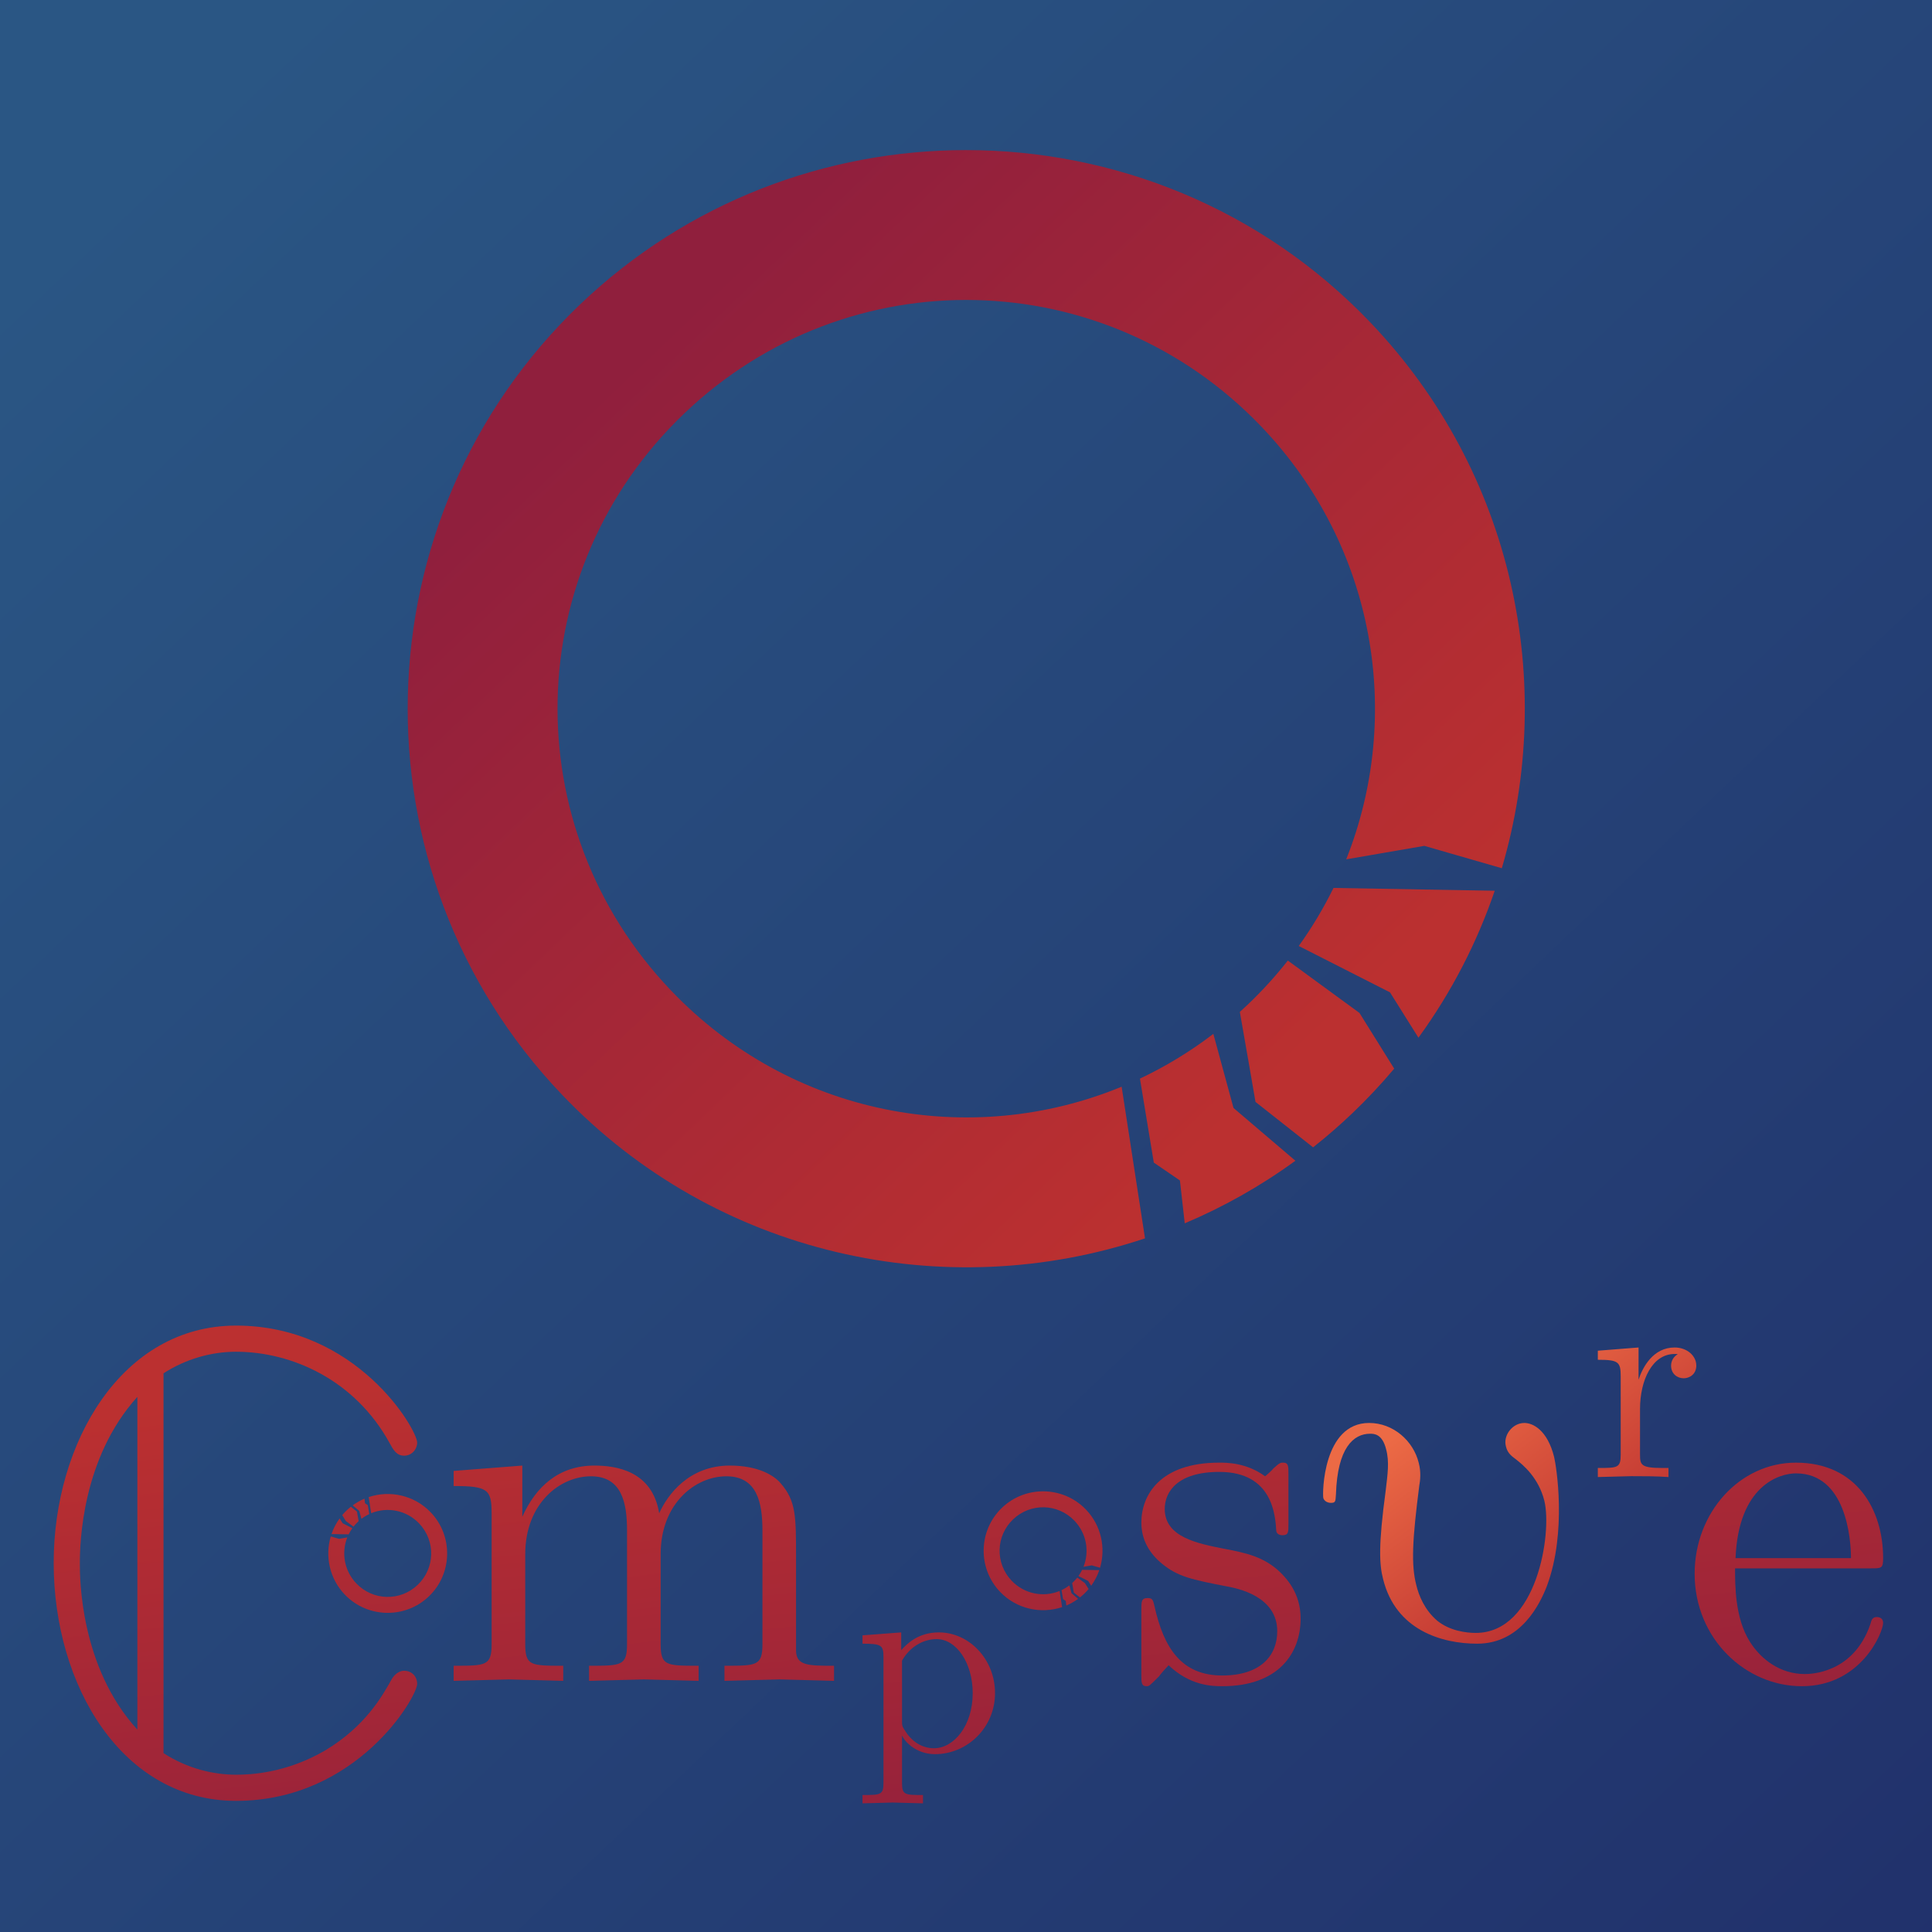
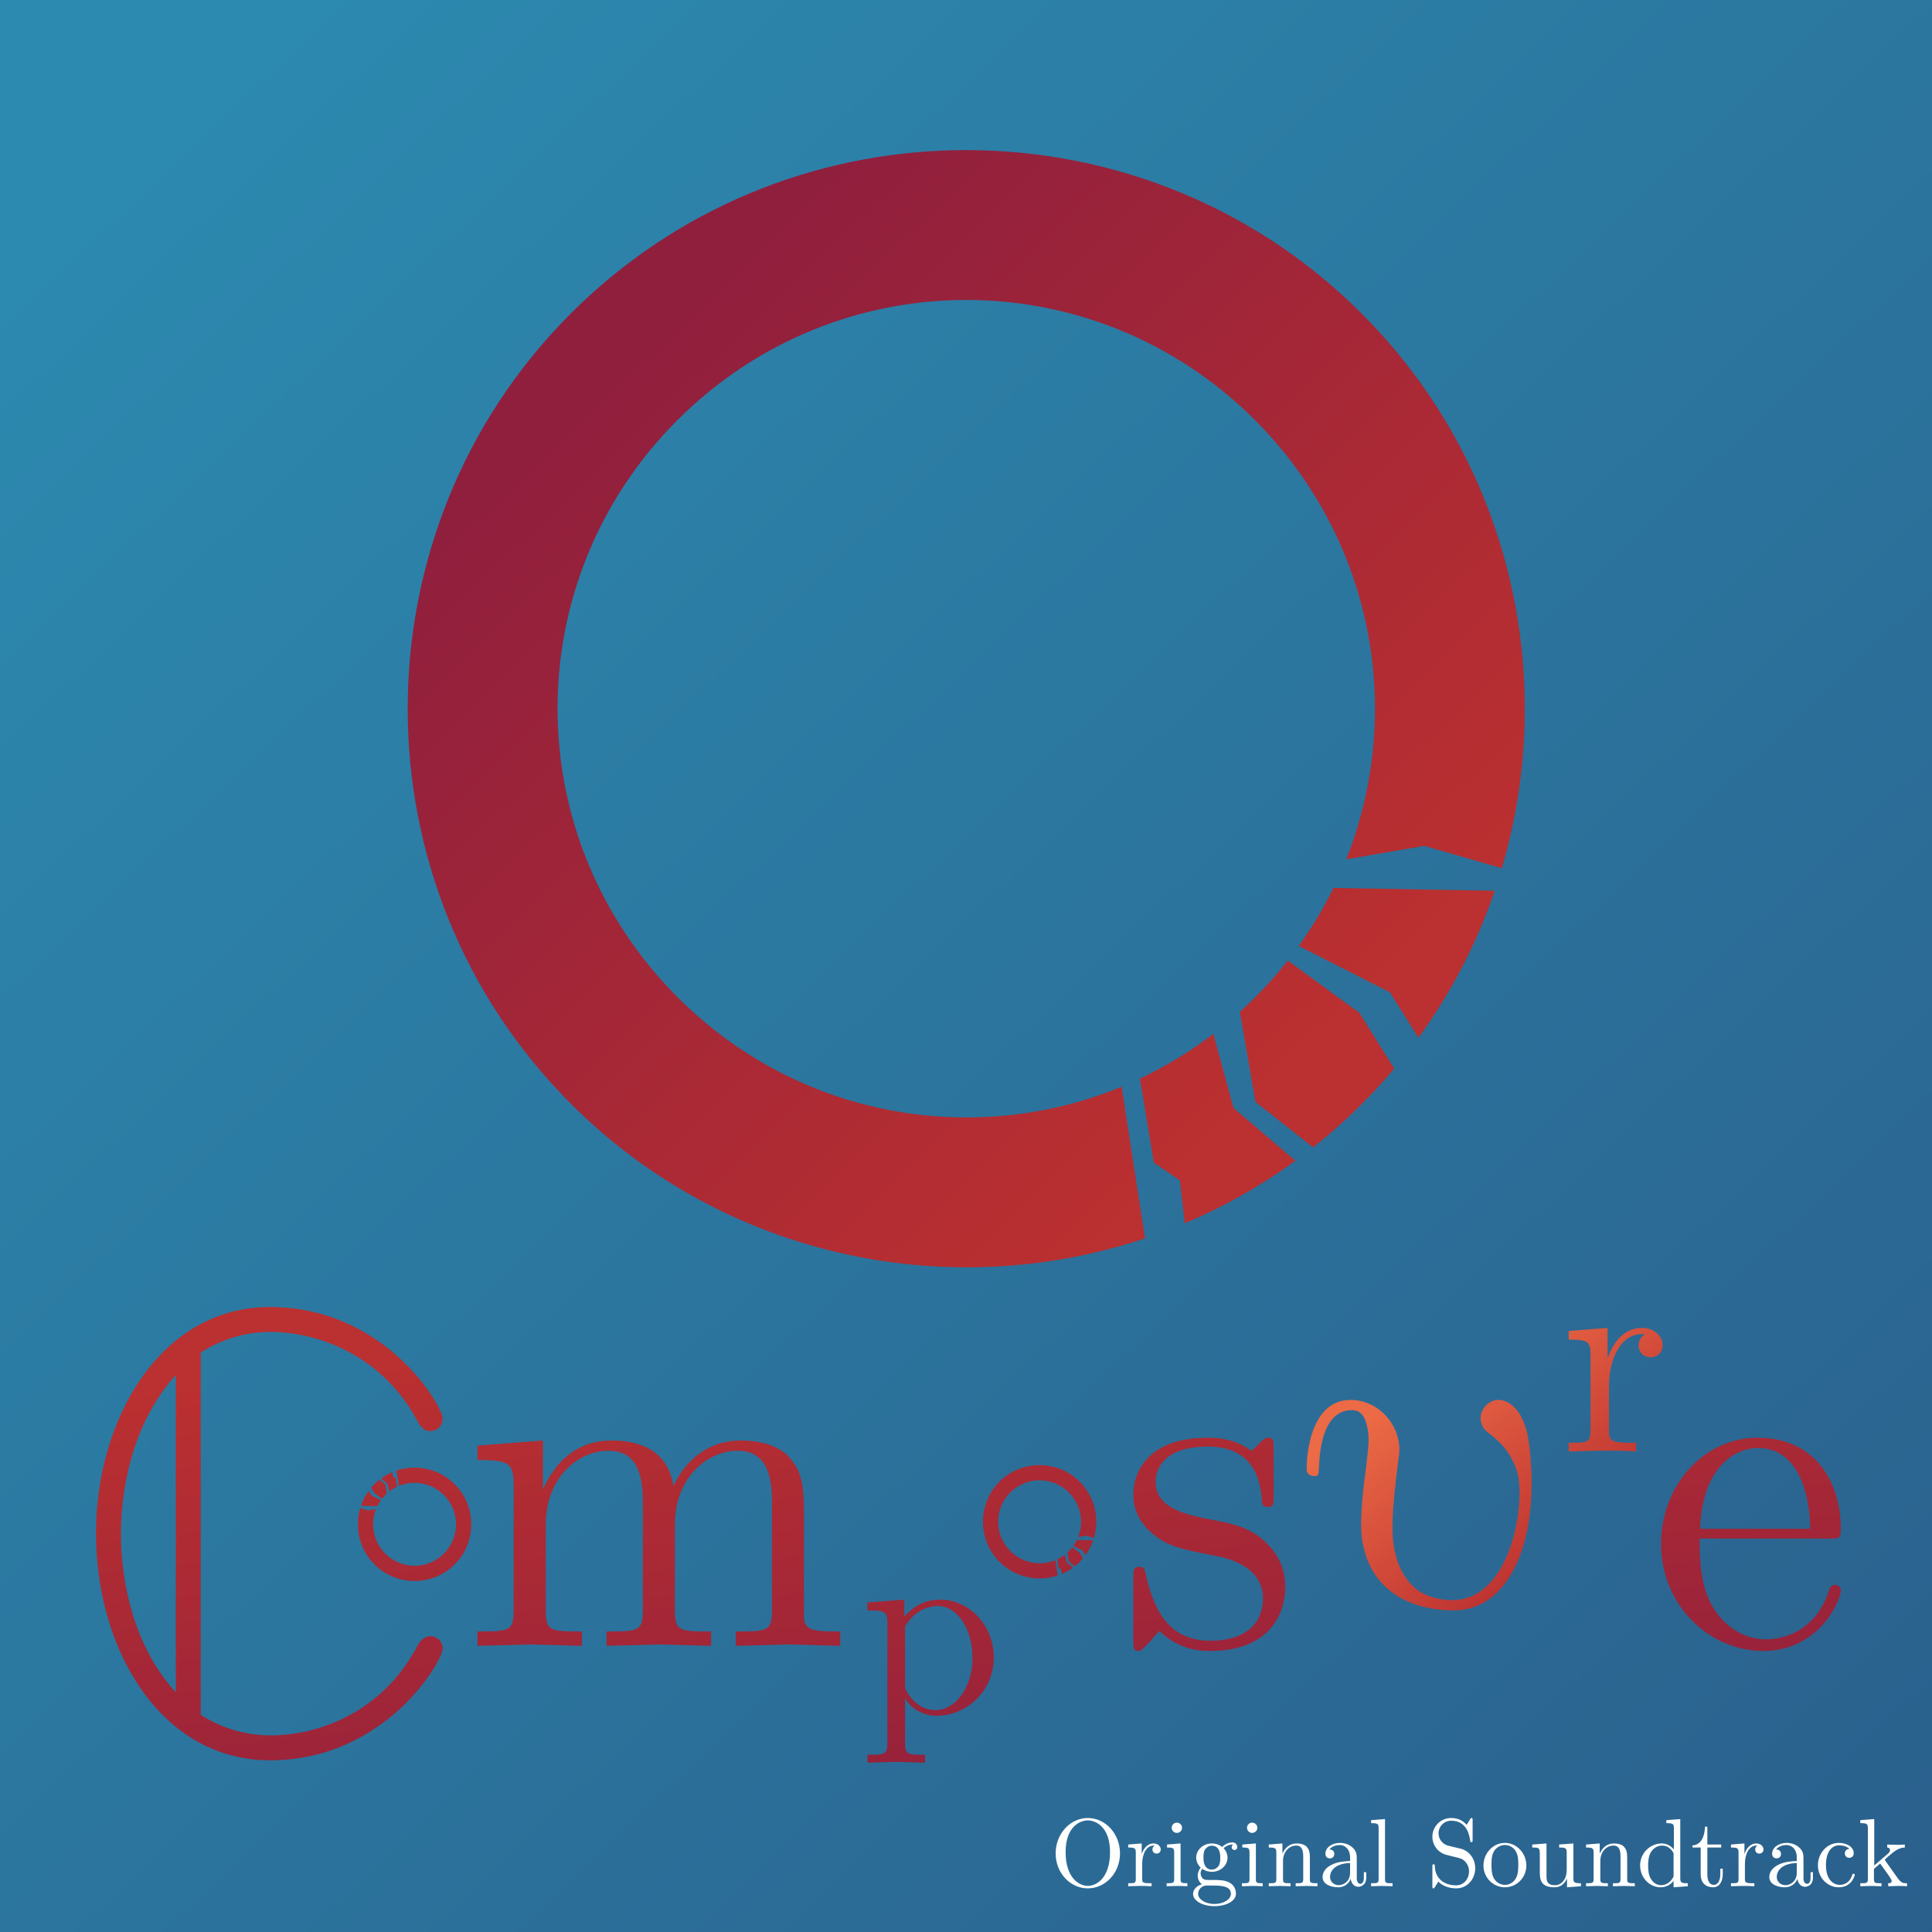
<svg xmlns="http://www.w3.org/2000/svg" xmlns:xlink="http://www.w3.org/1999/xlink" width="3000" height="3000" viewBox="0 0 793.75 793.75" version="1.1" id="svg5">
  <defs id="defs2">
    <linearGradient id="linearGradient995">
      <stop style="stop-color:#901f3d;stop-opacity:1;" offset="0" id="stop1165" />
      <stop style="stop-color:#bb3030;stop-opacity:1;" offset="1" id="stop1167" />
    </linearGradient>
    <linearGradient xlink:href="#linearGradient995" id="linearGradient997" x1="2.074" y1="4.77" x2="8.489" y2="4.77" gradientUnits="userSpaceOnUse" gradientTransform="matrix(42.77836,44.80986,-44.80986,42.77836,384.8326,-149.5552)" />
    <linearGradient id="linearGradient995-1">
-       <stop style="stop-color:#1f2966;stop-opacity:1;" offset="0" id="stop991" />
-       <stop style="stop-color:#2a5684;stop-opacity:1;" offset="1" id="stop993" />
+       <stop style="stop-color:#2a5684;stop-opacity:1;" offset="0" id="stop991" />
+       <stop style="stop-color:#2c89af;stop-opacity:1;" offset="1" id="stop993" />
    </linearGradient>
    <linearGradient xlink:href="#linearGradient995-1" id="linearGradient1163" x1="929.882" y1="989.549" x2="54.934" y2="66.393" gradientUnits="userSpaceOnUse" />
    <linearGradient xlink:href="#linearGradient1134" id="linearGradient1748" x1="34.058" y1="3.619" x2="37.298" y2="7.818" gradientUnits="userSpaceOnUse" />
    <linearGradient id="linearGradient1134">
      <stop style="stop-color:#ec6a45;stop-opacity:1;" offset="0" id="stop1130" />
      <stop style="stop-color:#bb3030;stop-opacity:1;" offset="1" id="stop1132" />
    </linearGradient>
    <linearGradient xlink:href="#linearGradient1424" id="linearGradient1353" gradientUnits="userSpaceOnUse" gradientTransform="matrix(-4.551057,-4.767182,4.767182,-4.551057,160.5861,692.51)" x1="-5.403" y1="35.972" x2="-33.556" y2="14.355" />
    <linearGradient id="linearGradient1424">
      <stop style="stop-color:#bb3030;stop-opacity:1;" offset="0" id="stop1422" />
      <stop style="stop-color:#901f3d;stop-opacity:1;" offset="1" id="stop1420" />
    </linearGradient>
    <linearGradient xlink:href="#linearGradient1424" id="linearGradient997-3" x1="-12.124" y1="3.232" x2="16.029" y2="24.849" gradientUnits="userSpaceOnUse" gradientTransform="matrix(4.551057,4.767182,-4.767182,4.551057,427.2475,597.6438)" />
    <linearGradient xlink:href="#linearGradient1424" id="linearGradient1472" gradientUnits="userSpaceOnUse" x1="34.248" y1="10.614" x2="35.574" y2="22.915" gradientTransform="matrix(18.90785,0,0,18.90785,-290.8918,353.8717)" />
    <linearGradient xlink:href="#linearGradient1424" id="linearGradient1470" gradientUnits="userSpaceOnUse" x1="35.126" y1="10.614" x2="36.452" y2="22.915" gradientTransform="matrix(18.90785,0,0,18.90785,-307.4866,353.8717)" />
    <linearGradient xlink:href="#linearGradient1424" id="linearGradient1468" gradientUnits="userSpaceOnUse" x1="28.319" y1="1.685" x2="30.722" y2="23.975" gradientTransform="matrix(10.43439,0,0,10.43439,61.17072,536.982)" />
    <linearGradient xlink:href="#linearGradient1424" id="linearGradient1466" gradientUnits="userSpaceOnUse" x1="28.331" y1="10.614" x2="29.657" y2="22.915" gradientTransform="matrix(18.90785,0,0,18.90785,-179.0121,353.8717)" />
    <linearGradient xlink:href="#linearGradient1424" id="linearGradient1464" gradientUnits="userSpaceOnUse" x1="22.18" y1="10.838" x2="23.168" y2="20.003" gradientTransform="matrix(25.3782,0,0,25.3782,-206.2241,279.5136)" />
    <linearGradient xlink:href="#linearGradient1134" id="linearGradient2448" gradientUnits="userSpaceOnUse" x1="34.058" y1="3.619" x2="37.298" y2="7.818" />
    <linearGradient xlink:href="#linearGradient1134" id="linearGradient2450" gradientUnits="userSpaceOnUse" x1="34.058" y1="3.619" x2="37.298" y2="7.818" />
  </defs>
  <g id="layer1">
    <rect style="fill:url(#linearGradient1163);stroke:#229443;stroke-width:0.794;stroke-linecap:round;stop-color:#000000;fill-opacity:1" id="rect601" width="797.546" height="797.546" x="-1.796" y="-1.249" />
    <path id="path358" style="color:#000000;fill:url(#linearGradient997);stroke-width:61.951;stroke-linecap:round" d="m 396.786,61.663 c -56.999,0.032 -114.09,21.049 -158.405,63.355 -91.49,87.343 -94.865,233.196 -7.523,324.686 63.393,66.403 157.653,86.465 239.561,59.066 l -9.604,-62.3 c -62.053,25.615 -135.814,12.128 -185.137,-39.537 -64.223,-67.273 -61.798,-172.873 5.476,-237.096 67.273,-64.223 172.904,-61.766 237.128,5.507 46.895,49.122 58.257,118.72 34.799,177.71 l 32.078,-5.538 31.854,9.188 C 639.552,280.288 621.826,194.09 563.069,132.542 518.033,85.368 457.465,61.629 396.788,61.664 Z M 547.861,364.803 c -4.039,8.24 -8.806,16.226 -14.278,23.85 l 37.489,19.048 11.685,18.632 c 13.62,-18.73 24.081,-39.111 31.342,-60.379 z m -18.76,29.837 c -4.913,6.243 -10.341,12.242 -16.263,17.896 -1.146,1.09 -2.292,2.15 -3.457,3.203 2.447,13.826 6.435,36.976 6.435,36.976 l 23.658,18.665 c 5.545,-4.386 10.955,-9.079 16.167,-14.054 6.121,-5.842 11.83,-11.947 17.16,-18.28 l -14.278,-22.89 z m -30.606,30.125 c -9.537,7.28 -19.653,13.419 -30.157,18.376 l 5.699,34.511 10.725,7.331 1.982,17.608 c 15.867,-6.696 31.128,-15.269 45.46,-25.707 l -25.419,-21.674 z" />
-     <g id="g2552" transform="translate(0,-7.408333)">
+     <g id="g2552" transform="matrix(0.9537456,0,0,0.9537456,18.40295,10.49358)">
      <path d="m 171.392,699.204 c 0,-2.954 -2.149,-5.372 -5.372,-5.372 -2.954,0 -4.835,2.954 -5.103,3.492 -3.76,6.715 -10.743,19.338 -27.396,29.276 -16.115,9.4 -30.887,9.938 -36.528,9.938 -9.132,0 -19.875,-2.417 -29.813,-8.863 V 571.627 c 9.132,-5.909 19.607,-8.863 29.813,-8.863 22.83,0 48.882,11.549 63.117,37.602 1.342,2.417 2.686,5.103 5.909,5.103 3.223,0 5.372,-2.686 5.372,-5.372 0,-5.372 -24.71,-48.077 -74.398,-48.077 -47.002,0 -74.935,48.077 -74.935,97.496 0,50.494 28.202,97.765 74.935,97.765 49.688,0 74.398,-42.705 74.398,-48.077 z M 56.438,718.005 C 32.802,692.221 32.802,655.425 32.802,649.785 c 0,-8.326 0.805,-43.242 23.636,-68.489 z" style="font-size:10.583px;line-height:1.25;font-family:'Latin Modern Math';-inkscape-font-specification:'Latin Modern Math';fill:url(#linearGradient1464);fill-opacity:1;stroke-width:6.715" id="path1340" />
      <path d="m 342.657,697.976 v -6.203 c -10.406,0 -15.408,0 -15.608,-6.003 v -38.221 c 0,-17.209 0,-23.413 -6.203,-30.616 -2.801,-3.402 -9.405,-7.404 -21.011,-7.404 -16.809,0 -25.614,12.006 -29.016,19.611 -2.802,-17.409 -17.609,-19.611 -26.614,-19.611 -14.608,0 -24.013,8.605 -29.616,21.011 v -21.011 l -28.215,2.201 v 6.203 c 14.008,0 15.608,1.401 15.608,11.206 v 53.629 c 0,9.005 -2.201,9.005 -15.608,9.005 v 6.203 l 22.612,-0.599 22.412,0.599 v -6.203 c -13.407,0 -15.608,0 -15.608,-9.005 V 645.948 c 0,-20.811 14.208,-32.017 27.015,-32.017 12.607,0 14.808,10.806 14.808,22.212 v 46.625 c 0,9.005 -2.201,9.005 -15.608,9.005 v 6.203 l 22.612,-0.599 22.412,0.599 v -6.203 c -13.407,0 -15.608,0 -15.608,-9.005 V 645.948 c 0,-20.811 14.208,-32.017 27.014,-32.017 12.607,0 14.808,10.806 14.808,22.212 v 46.625 c 0,9.005 -2.201,9.005 -15.608,9.005 v 6.203 l 22.612,-0.599 z" style="font-size:10.583px;line-height:1.25;font-family:'Latin Modern Math';-inkscape-font-specification:'Latin Modern Math';fill:url(#linearGradient1466);fill-opacity:1;stroke-width:5.003" id="path1342" />
      <path d="m 408.799,703.025 c 0,-14.025 -10.712,-24.957 -23.08,-24.957 -8.613,0 -13.252,4.859 -15.46,7.288 v -7.288 l -15.902,1.214 v 3.423 c 7.841,0 8.614,0.662 8.614,5.522 v 51.681 c 0,4.969 -1.216,4.969 -8.614,4.969 v 3.423 l 12.368,-0.331 12.479,0.331 v -3.423 c -7.399,0 -8.613,0 -8.613,-4.969 v -18.552 -0.995 c 0.552,1.766 5.19,7.73 13.583,7.73 13.141,0 24.626,-10.822 24.626,-25.068 z m -9.166,0 c 0,13.362 -7.73,22.638 -15.902,22.638 -4.417,0 -8.613,-2.209 -11.595,-6.736 -1.547,-2.319 -1.547,-2.429 -1.547,-4.638 v -24.626 c 3.203,-5.632 8.614,-8.835 14.246,-8.835 8.061,0 14.798,9.718 14.798,22.196 z" style="font-size:10.583px;line-height:1.25;font-family:'Latin Modern Math';-inkscape-font-specification:'Latin Modern Math';fill:url(#linearGradient1468);fill-opacity:1;stroke-width:2.761" id="path1344" />
      <path d="m 534.355,672.363 c 0,-10.606 -6.003,-16.609 -8.405,-19.01 -6.604,-6.404 -14.408,-8.004 -22.812,-9.605 -11.206,-2.201 -24.613,-4.803 -24.613,-16.409 0,-7.004 5.203,-15.208 22.412,-15.208 22.012,0 23.012,18.01 23.412,24.213 0.2,1.8 2.401,1.8 2.401,1.8 2.601,0 2.601,-1 2.601,-4.803 v -20.211 c 0,-3.402 0,-4.803 -2.201,-4.803 -1,0 -1.401,0 -4.002,2.401 -0.599,0.8 -2.601,2.602 -3.402,3.202 -7.604,-5.603 -15.808,-5.603 -18.81,-5.603 -24.413,0 -32.017,13.407 -32.017,24.613 0,7.004 3.202,12.607 8.605,17.009 6.403,5.203 12.006,6.404 26.414,9.205 4.402,0.8 20.811,4.002 20.811,18.41 0,10.205 -7.004,18.21 -22.612,18.21 -16.809,0 -24.013,-11.406 -27.815,-28.415 -0.599,-2.602 -0.8,-3.402 -2.802,-3.402 -2.601,0 -2.601,1.401 -2.601,5.003 v 26.414 c 0,3.402 0,4.803 2.201,4.803 1,0 1.201,-0.2 5.003,-4.002 0.401,-0.401 0.401,-0.8 4.002,-4.602 8.805,8.405 17.81,8.605 22.012,8.605 23.012,0 32.217,-13.407 32.217,-27.815 z" style="font-size:10.583px;line-height:1.25;font-family:'Latin Modern Math';-inkscape-font-specification:'Latin Modern Math';fill:url(#linearGradient1470);fill-opacity:1;stroke-width:5.003" id="path1346" />
      <path d="m 773.67,674.164 c 0,-2.001 -1.601,-2.401 -2.602,-2.401 -1.8,0 -2.201,1.201 -2.601,2.802 -7.004,20.611 -25.013,20.611 -27.014,20.611 -10.005,0 -18.01,-6.003 -22.612,-13.407 -6.003,-9.605 -6.003,-22.812 -6.003,-30.016 h 55.83 c 4.402,0 5.003,0 5.003,-4.202 0,-19.811 -10.806,-39.221 -35.819,-39.221 -23.213,0 -41.622,20.611 -41.622,45.625 0,26.814 21.011,46.225 44.024,46.225 24.413,0 33.418,-22.212 33.418,-26.014 z m -13.207,-26.614 h -47.425 c 1.201,-29.816 18.01,-34.819 24.813,-34.819 20.611,0 22.612,27.014 22.612,34.819 z" style="font-size:10.583px;line-height:1.25;font-family:'Latin Modern Math';-inkscape-font-specification:'Latin Modern Math';fill:url(#linearGradient1472);fill-opacity:1;stroke-width:5.003" id="path1348" />
      <path id="path358-6" style="color:#000000;fill:url(#linearGradient997-3);fill-opacity:1;stroke-width:6.591;stroke-linecap:round" d="m 428.519,620.115 c -6.064,0.003 -12.138,2.239 -16.852,6.74 -9.733,9.292 -10.092,24.809 -0.8,34.542 6.744,7.064 16.772,9.199 25.486,6.284 l -1.021,-6.628 c -6.602,2.725 -14.449,1.29 -19.696,-4.206 -6.833,-7.157 -6.575,-18.391 0.582,-25.224 7.157,-6.833 18.395,-6.571 25.227,0.586 4.989,5.226 6.198,12.63 3.702,18.906 l 3.413,-0.59 3.389,0.978 c 2.398,-8.13 0.512,-17.3 -5.739,-23.848 -4.791,-5.019 -11.235,-7.544 -17.69,-7.54 z m 16.072,32.25 c -0.429,0.877 -0.938,1.726 -1.518,2.537 l 3.988,2.027 1.244,1.982 c 1.448,-1.993 2.562,-4.161 3.334,-6.423 z m -1.996,3.174 c -0.524,0.664 -1.1,1.303 -1.73,1.904 -0.132,0.113 -0.244,0.229 -0.369,0.34 0.261,1.471 0.684,3.934 0.684,3.934 l 2.517,1.986 c 0.59,-0.467 1.165,-0.966 1.721,-1.496 0.65,-0.622 1.259,-1.271 1.827,-1.945 l -1.518,-2.435 z m -3.256,3.205 c -1.015,0.775 -2.091,1.428 -3.208,1.955 l 0.607,3.672 1.14,0.779 0.212,1.874 c 1.688,-0.713 3.312,-1.624 4.836,-2.735 l -2.704,-2.306 z" />
      <path id="path358-7" style="color:#000000;fill:url(#linearGradient1353);fill-opacity:1;stroke-width:6.591;stroke-linecap:round" d="m 159.315,670.04 c 6.064,-0.003 12.138,-2.239 16.852,-6.74 9.733,-9.292 10.092,-24.809 0.8,-34.542 -6.744,-7.065 -16.772,-9.199 -25.486,-6.284 l 1.021,6.628 c 6.602,-2.725 14.449,-1.29 19.696,4.206 6.832,7.157 6.574,18.391 -0.582,25.224 -7.157,6.833 -18.395,6.571 -25.227,-0.586 -4.989,-5.226 -6.198,-12.63 -3.702,-18.906 l -3.413,0.59 -3.389,-0.978 c -2.398,8.13 -0.512,17.3 5.739,23.848 4.791,5.019 11.235,7.544 17.69,7.541 z m -16.072,-32.25 c 0.429,-0.877 0.938,-1.726 1.518,-2.537 l -3.988,-2.026 -1.244,-1.982 c -1.448,1.993 -2.562,4.161 -3.334,6.424 z m 1.996,-3.174 c 0.524,-0.664 1.1,-1.303 1.73,-1.904 0.132,-0.113 0.244,-0.229 0.369,-0.34 -0.261,-1.471 -0.684,-3.934 -0.684,-3.934 l -2.517,-1.986 c -0.59,0.467 -1.165,0.966 -1.721,1.496 -0.65,0.622 -1.259,1.271 -1.826,1.945 l 1.518,2.435 z m 3.256,-3.205 c 1.015,-0.775 2.091,-1.428 3.208,-1.955 l -0.607,-3.672 -1.14,-0.779 -0.212,-1.874 c -1.688,0.713 -3.312,1.624 -4.836,2.735 l 2.704,2.306 z" />
      <g id="g1740" style="fill:url(#linearGradient1748);fill-opacity:1" transform="matrix(18.90785,0,0,18.90785,-22.95927,492.096)">
        <path d="m 34.984,6.026 c -0.148,-0.593 -0.466,-0.741 -0.646,-0.741 -0.265,0 -0.466,0.275 -0.402,0.508 0.032,0.138 0.106,0.201 0.222,0.286 0.148,0.116 0.487,0.392 0.614,0.9 0.169,0.698 -0.159,2.868 -1.492,2.868 -0.201,0 -0.561,-0.042 -0.836,-0.265 -0.275,-0.233 -0.402,-0.55 -0.455,-0.773 -0.116,-0.444 -0.085,-0.995 0.064,-2.159 0.021,-0.116 0.042,-0.296 -0.011,-0.497 -0.116,-0.476 -0.55,-0.868 -1.079,-0.868 -1.005,0 -1.016,1.535 -0.995,1.63 0.032,0.106 0.159,0.106 0.159,0.106 0.106,0 0.106,-0.021 0.116,-0.19 0.032,-1.005 0.381,-1.312 0.741,-1.312 0.085,0 0.265,0 0.349,0.339 0.074,0.275 0.032,0.54 -0.011,0.91 -0.159,1.175 -0.138,1.598 -0.053,1.916 0.275,1.101 1.27,1.397 2.043,1.397 0.952,0 1.365,-0.868 1.513,-1.249 0.444,-1.185 0.201,-2.635 0.159,-2.805 z" style="font-size:10.583px;line-height:1.25;font-family:'Latin Modern Math';-inkscape-font-specification:'Latin Modern Math';fill:url(#linearGradient2448);fill-opacity:1;stroke-width:0.265" id="path1428" />
        <path d="m 38.072,4.033 c 0,-0.204 -0.197,-0.388 -0.471,-0.388 -0.465,0 -0.694,0.427 -0.783,0.7 v -0.7 l -0.885,0.07 v 0.197 c 0.446,0 0.497,0.045 0.497,0.357 v 1.707 c 0,0.287 -0.07,0.287 -0.497,0.287 v 0.197 l 0.726,-0.019 c 0.255,0 0.554,0 0.809,0.019 v -0.197 h -0.134 c -0.471,0 -0.484,-0.07 -0.484,-0.299 v -0.981 c 0,-0.63 0.267,-1.197 0.751,-1.197 0.045,0 0.057,0 0.07,0.006 -0.019,0.006 -0.146,0.083 -0.146,0.248 0,0.178 0.134,0.274 0.274,0.274 0.115,0 0.274,-0.076 0.274,-0.28 z" style="font-size:10.583px;line-height:1.25;font-family:'Latin Modern Math';-inkscape-font-specification:'Latin Modern Math';fill:url(#linearGradient2450);fill-opacity:1;stroke-width:0.159" id="path1430" />
      </g>
    </g>
+     <text xml:space="preserve" style="font-style:normal;font-weight:normal;font-size:39.769px;line-height:1.25;font-family:sans-serif;fill:#000000;fill-opacity:1;stroke:none;stroke-width:0.466" x="431.471" y="774.948" id="text2855">
+       <tspan id="tspan2853" style="font-style:normal;font-variant:normal;font-weight:normal;font-stretch:normal;font-size:39.769px;font-family:'Latin Modern Math';-inkscape-font-specification:'Latin Modern Math';fill:#ffffff;stroke-width:0.466" x="431.471" y="774.948">Original Soundtrack</tspan>
+     </text>
  </g>
</svg>
